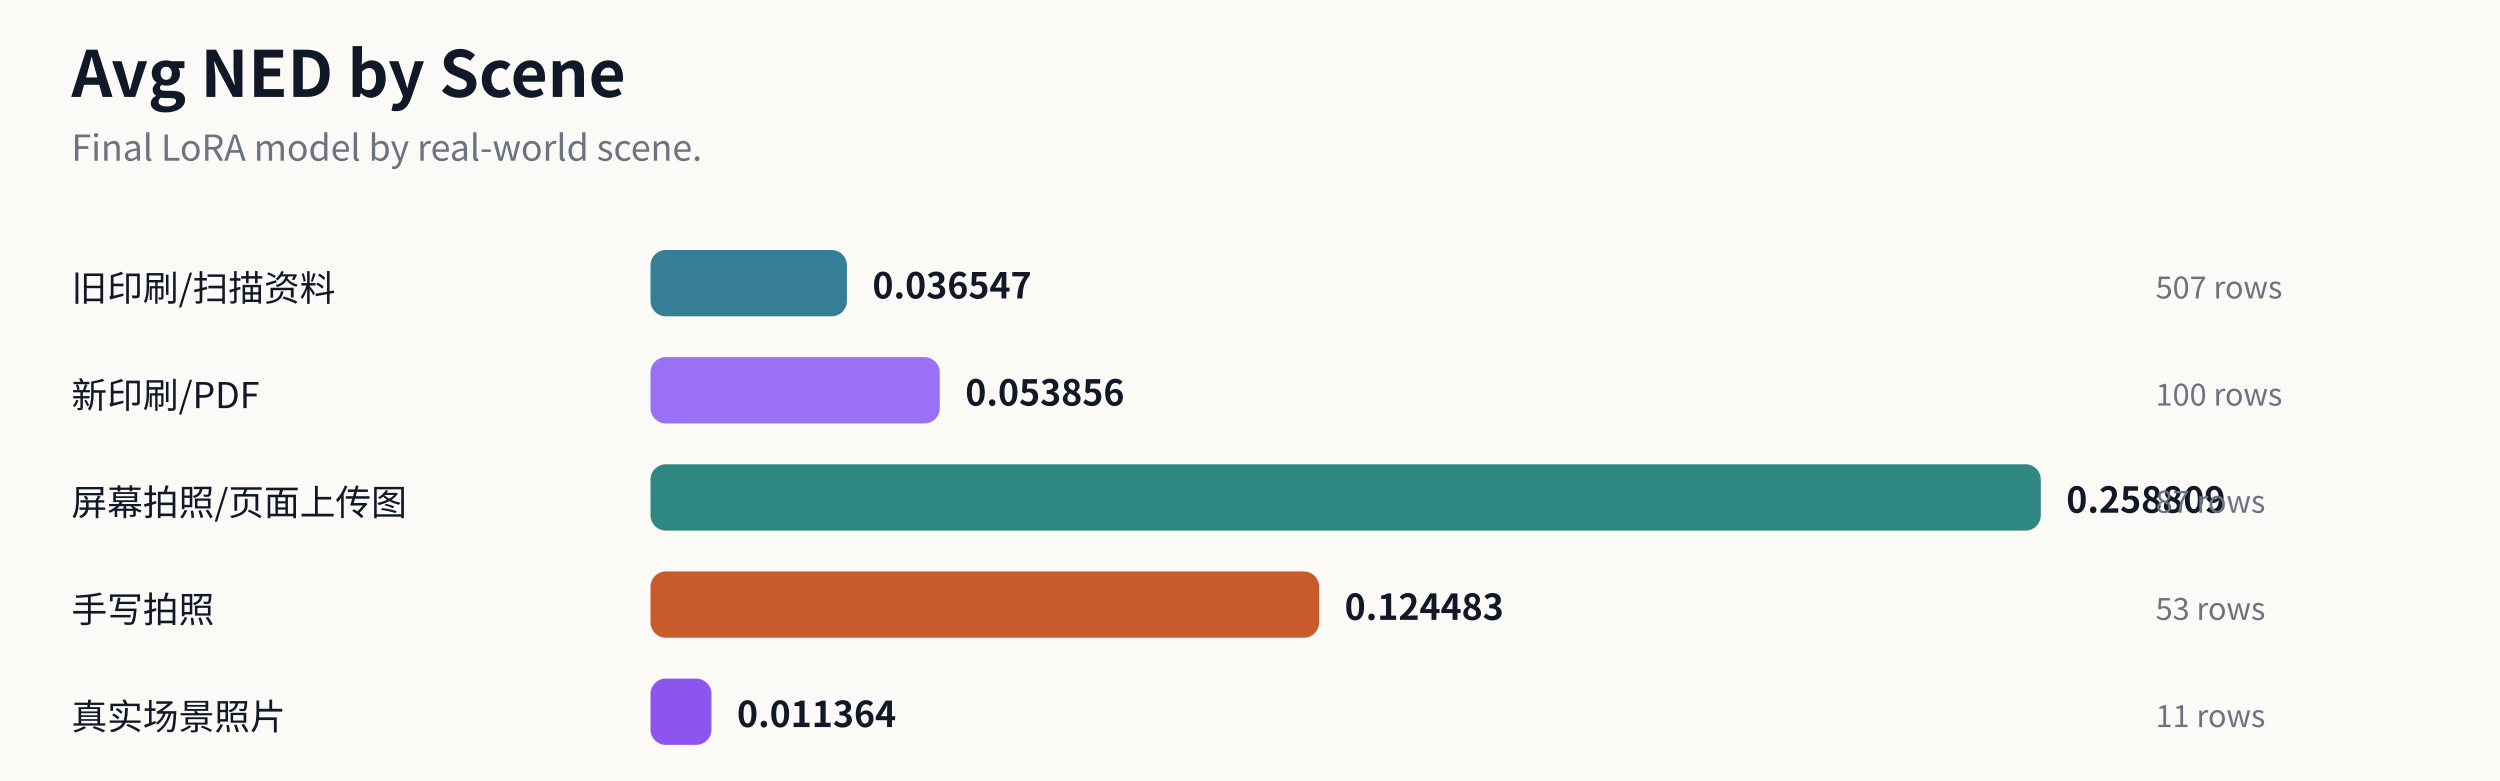
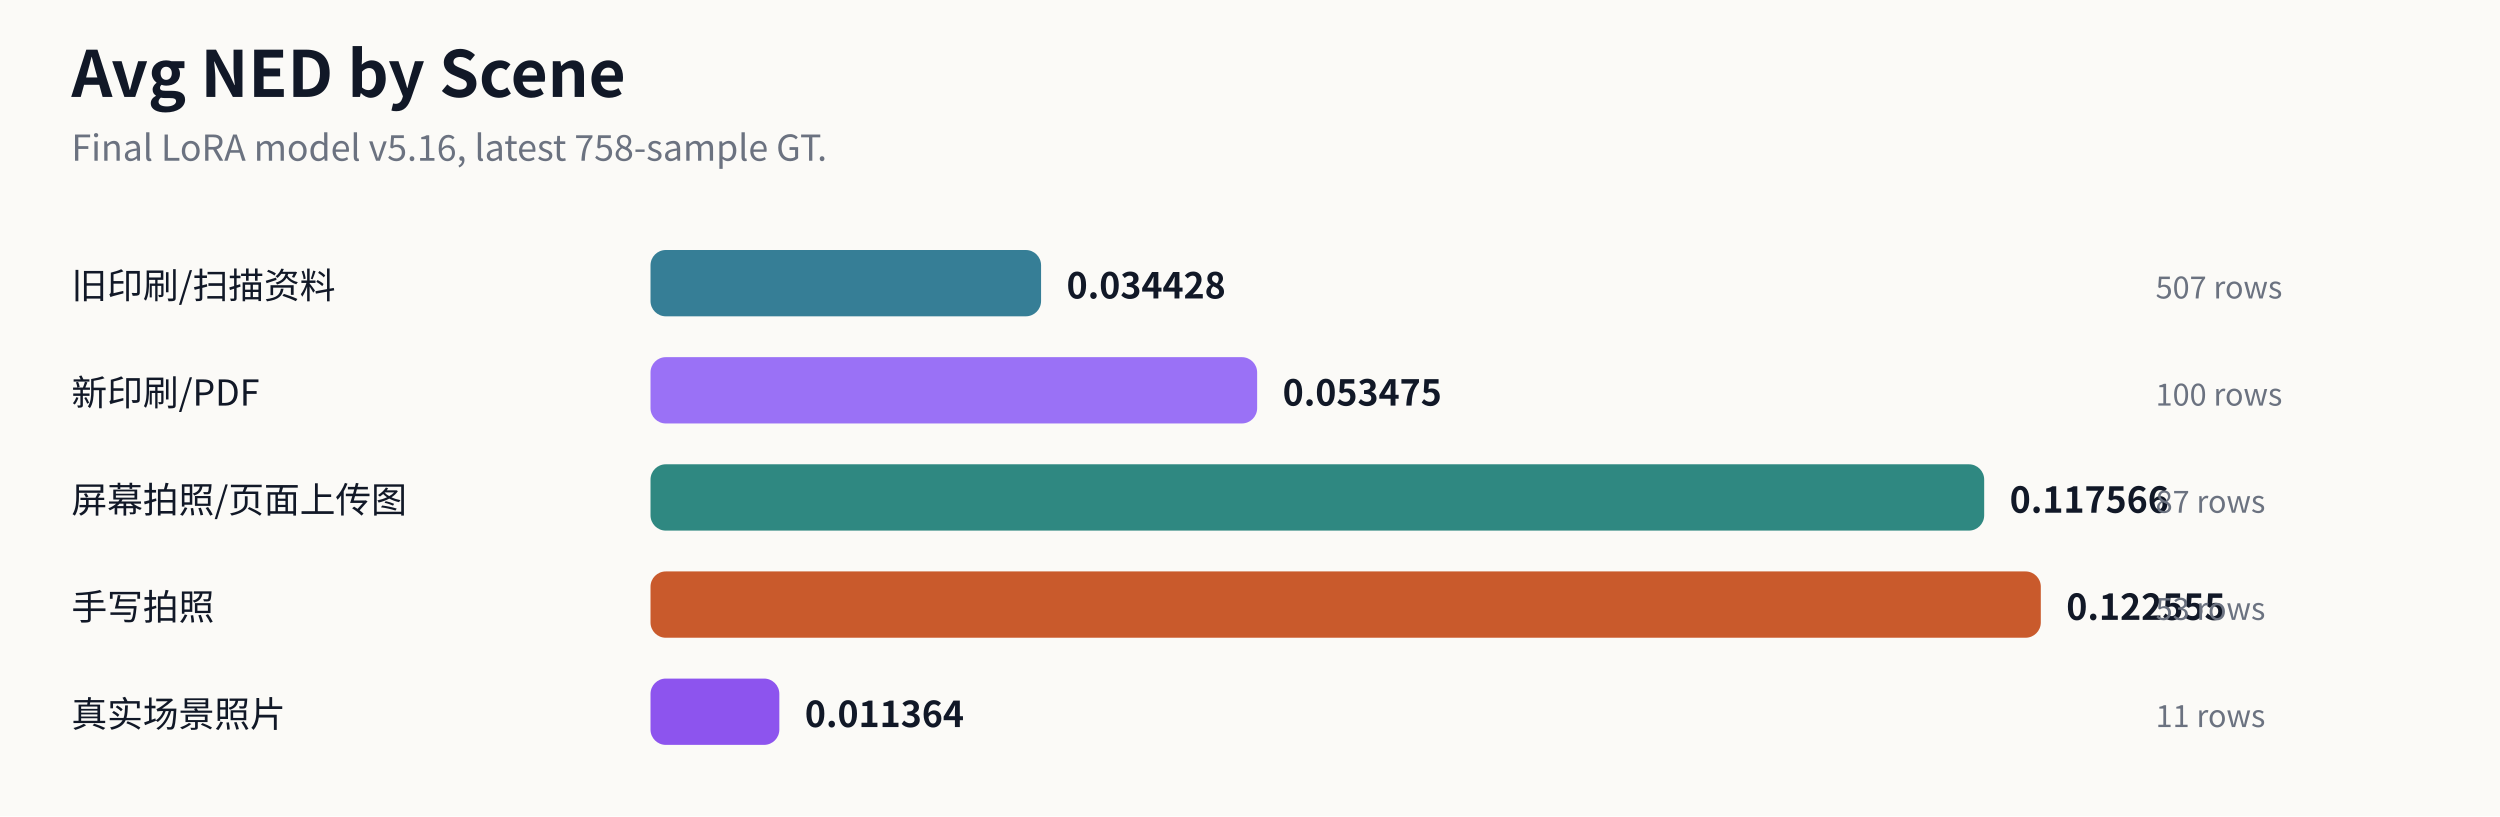
- <svg xmlns="http://www.w3.org/2000/svg" width="980" height="306" viewBox="0 0 980 306" role="img">
+ <svg xmlns="http://www.w3.org/2000/svg" width="980" height="320" viewBox="0 0 980 320" role="img">
  <rect width="100%" height="100%" fill="#fbfaf7" />
  <style>text{font-family:-apple-system,BlinkMacSystemFont,"Segoe UI","Noto Sans CJK SC","PingFang SC",Arial,sans-serif}.title{font-size:25px;font-weight:700;fill:#111827}.sub{font-size:14px;fill:#6b7280}.label{font-size:14px;fill:#111827}.value{font-size:14px;font-weight:650;fill:#111827}.note{font-size:12px;fill:#6b7280}</style>
  <text class="title" x="28" y="38">Avg NED by Scene</text>
-   <text class="sub" x="28" y="63">Final LoRA model by real-world scene.</text>
-   <text class="label" x="28" y="118">旧印刷/扫描资料</text>
-   <rect x="255" y="98" width="77.0" height="26" rx="6" fill="#176b87" opacity="0.86" />
-   <text class="value" x="342.0" y="117">0.036547</text>
+   <text class="sub" x="28" y="63">Final LoRA model v5.16, latest 758-sample GT.</text>
+   <text class="label" x="28" y="117">旧印刷/扫描资料</text>
+   <rect x="255" y="98" width="153.1" height="26" rx="6" fill="#176b87" opacity="0.86" />
+   <text class="value" x="418.1" y="117">0.034428</text>
  <text class="note" x="845" y="117">507 rows</text>
-   <text class="label" x="28" y="160">新印刷/PDF</text>
-   <rect x="255" y="140" width="113.4" height="26" rx="6" fill="#8b5cf6" opacity="0.86" />
-   <text class="value" x="378.4" y="159">0.053856</text>
+   <text class="label" x="28" y="159">新印刷/PDF</text>
+   <rect x="255" y="140" width="237.8" height="26" rx="6" fill="#8b5cf6" opacity="0.86" />
+   <text class="value" x="502.8" y="159">0.053475</text>
  <text class="note" x="845" y="159">100 rows</text>
-   <text class="label" x="28" y="202">屏幕拍照/页面上传图</text>
-   <rect x="255" y="182" width="545.0" height="26" rx="6" fill="#0f766e" opacity="0.86" />
-   <text class="value" x="810.0" y="201">0.258809</text>
+   <text class="label" x="28" y="201">屏幕拍照/页面上传图</text>
+   <rect x="255" y="182" width="522.8" height="26" rx="6" fill="#0f766e" opacity="0.86" />
+   <text class="value" x="787.8" y="201">0.117566</text>
  <text class="note" x="845" y="201">87 rows</text>
-   <text class="label" x="28" y="244">手写拍照</text>
-   <rect x="255" y="224" width="262.1" height="26" rx="6" fill="#c2410c" opacity="0.86" />
-   <text class="value" x="527.1" y="243">0.124483</text>
+   <text class="label" x="28" y="243">手写拍照</text>
+   <rect x="255" y="224" width="545.0" height="26" rx="6" fill="#c2410c" opacity="0.86" />
+   <text class="value" x="810.0" y="243">0.122555</text>
  <text class="note" x="845" y="243">53 rows</text>
-   <text class="label" x="28" y="286">真实场景照片</text>
-   <rect x="255" y="266" width="23.9" height="26" rx="6" fill="#7c3aed" opacity="0.86" />
-   <text class="value" x="288.9" y="285">0.011364</text>
+   <text class="label" x="28" y="285">真实场景照片</text>
+   <rect x="255" y="266" width="50.5" height="26" rx="6" fill="#7c3aed" opacity="0.86" />
+   <text class="value" x="315.5" y="285">0.011364</text>
  <text class="note" x="845" y="285">11 rows</text>
</svg>
